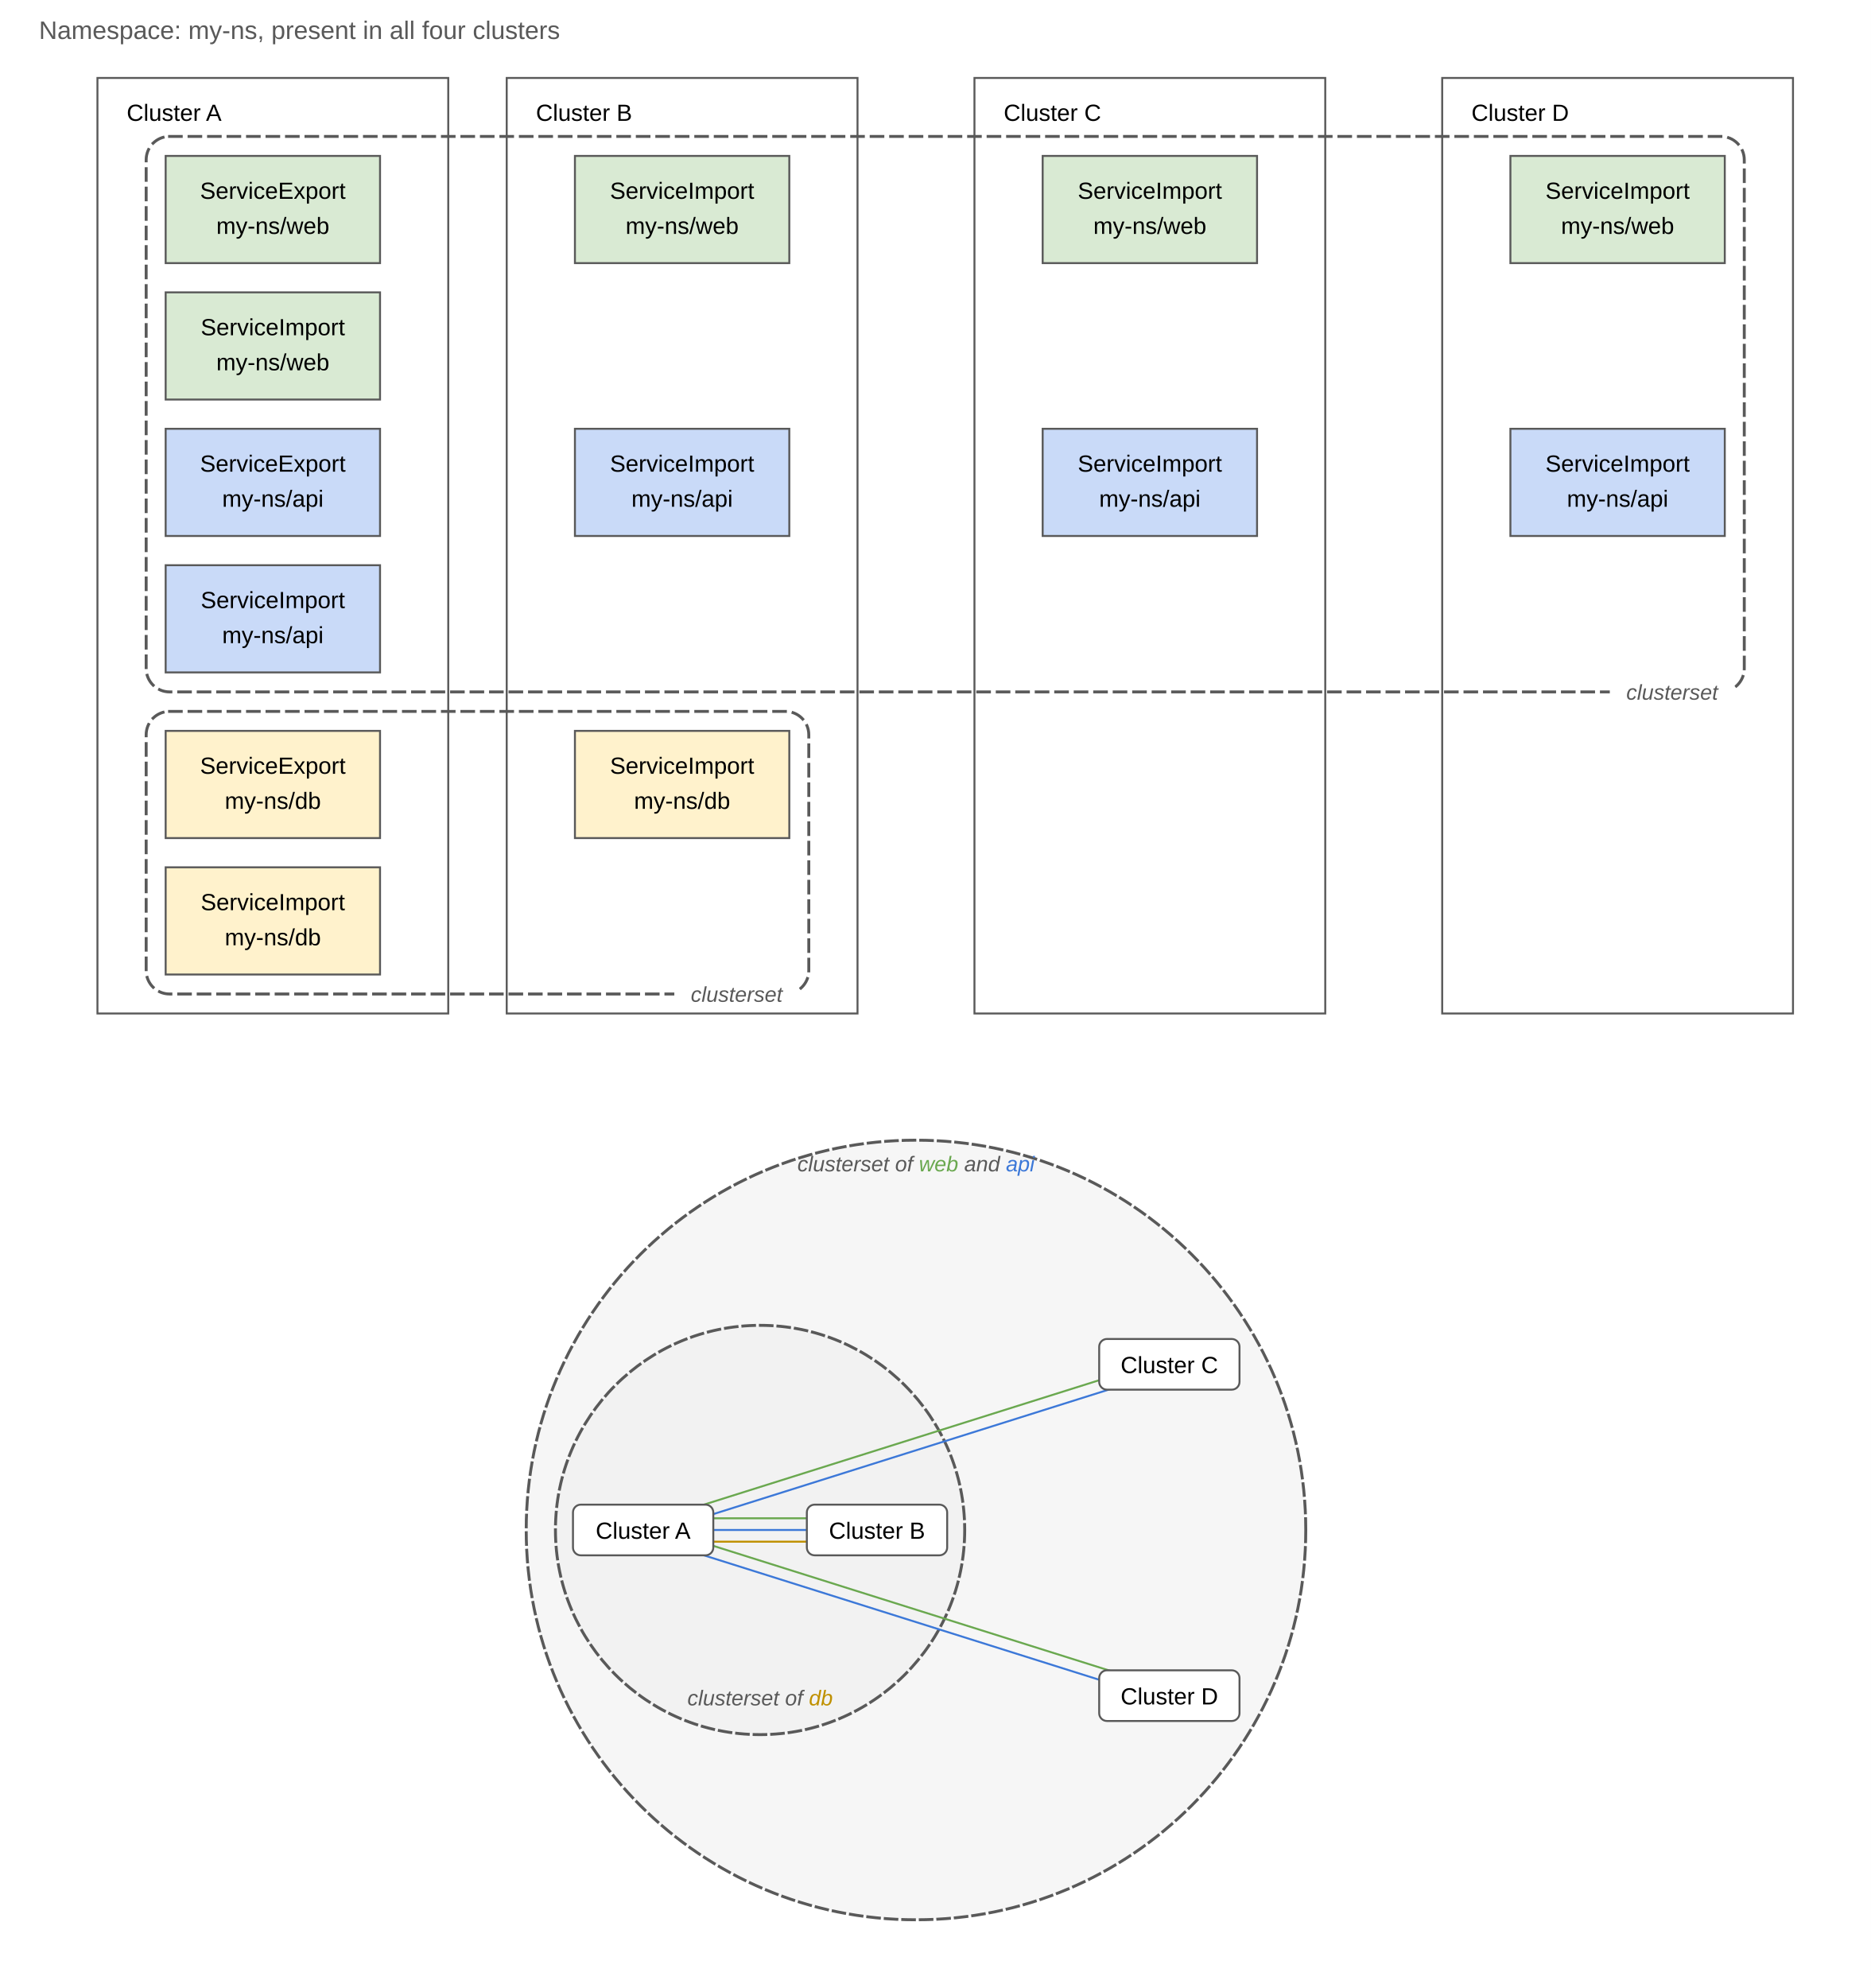
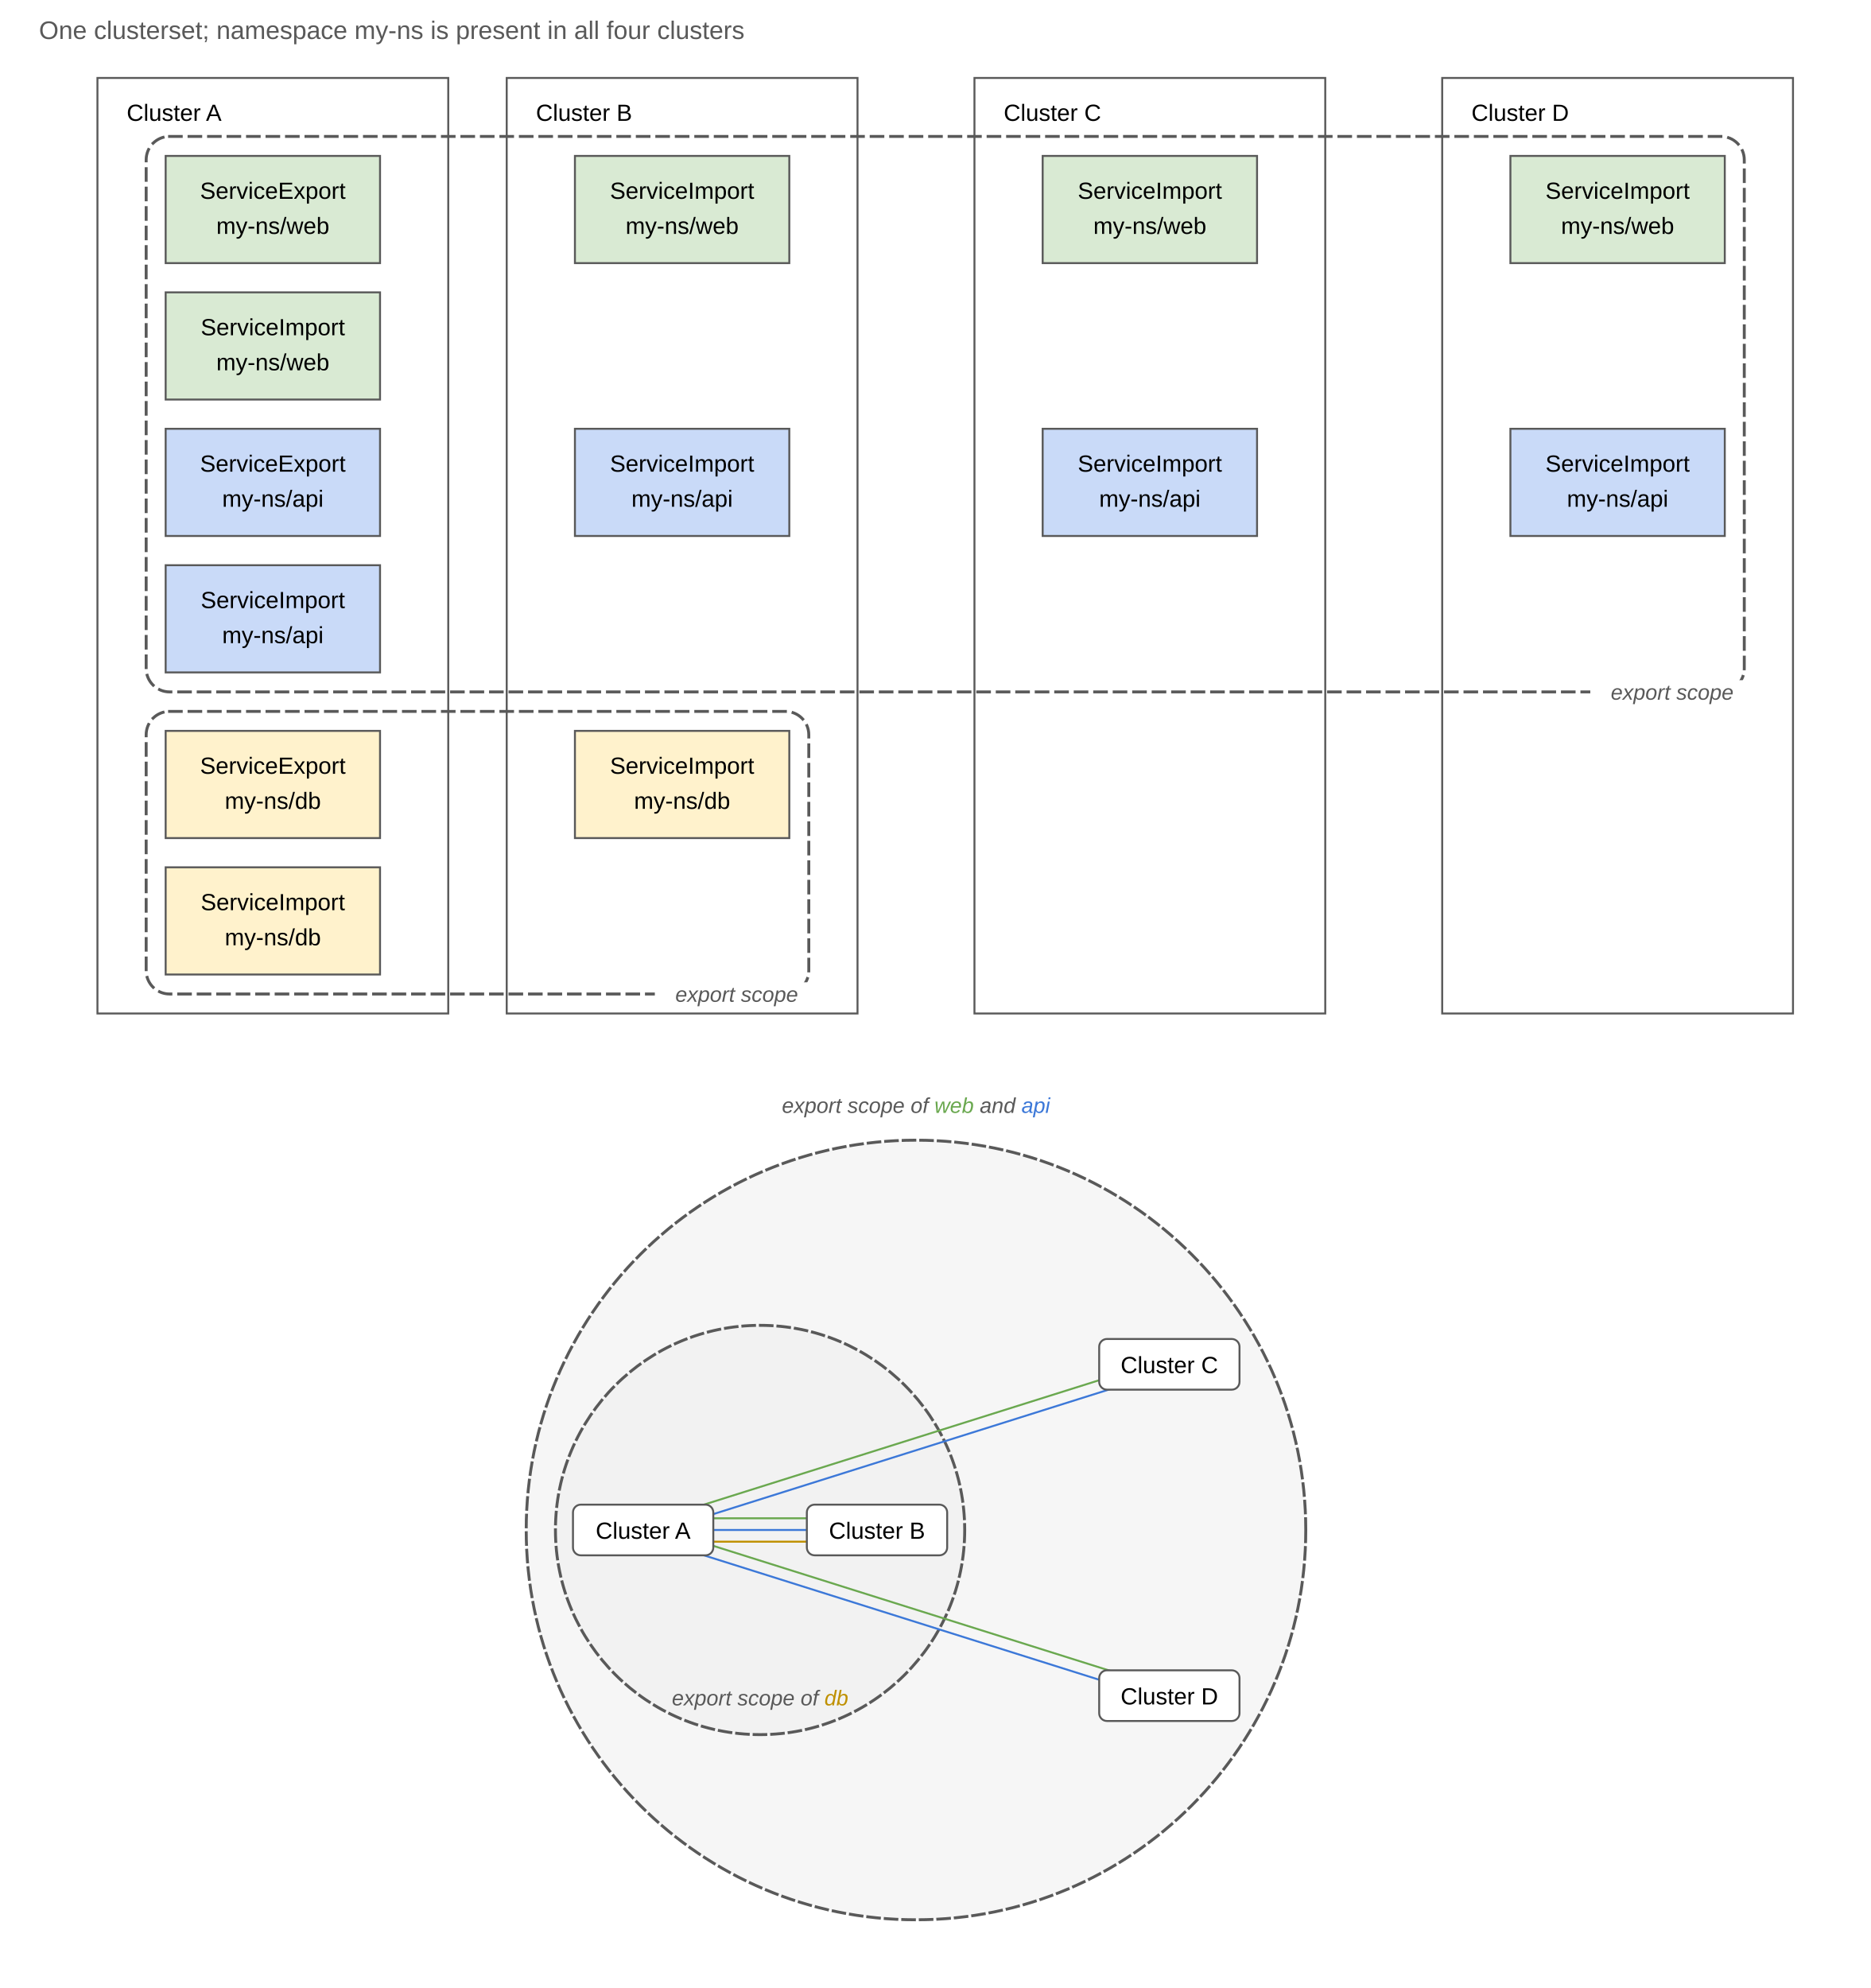
<svg xmlns="http://www.w3.org/2000/svg" version="1.1" viewBox="0 -20 960 1020" fill="none" stroke="none" stroke-linecap="square" stroke-miterlimit="10">
  <rect x="0" y="-20" width="960" height="1020" fill="#ffffff" />
-   <text x="20" y="0" font-family="Arial, sans-serif" font-size="13" fill="#595959">Namespace: my-ns, present in all four clusters</text>
+   <text x="20" y="0" font-family="Arial, sans-serif" font-size="13" fill="#595959">One clusterset; namespace my-ns is present in all four clusters</text>
  <rect x="50" y="20" width="180" height="480" fill="#ffffff" stroke="#595959" stroke-width="1" />
  <text x="65" y="42" font-family="Arial, sans-serif" font-size="12" fill="#000000">Cluster A</text>
  <rect x="85" y="60" width="110" height="55" fill="#d9ead3" stroke="#595959" stroke-width="1" />
  <text x="140" y="82" font-family="Arial, sans-serif" font-size="12" fill="#000000" text-anchor="middle">ServiceExport</text>
  <text x="140" y="100" font-family="Arial, sans-serif" font-size="12" fill="#000000" text-anchor="middle">my-ns/web</text>
  <rect x="85" y="130" width="110" height="55" fill="#d9ead3" stroke="#595959" stroke-width="1" />
  <text x="140" y="152" font-family="Arial, sans-serif" font-size="12" fill="#000000" text-anchor="middle">ServiceImport</text>
  <text x="140" y="170" font-family="Arial, sans-serif" font-size="12" fill="#000000" text-anchor="middle">my-ns/web</text>
  <rect x="85" y="200" width="110" height="55" fill="#c9daf8" stroke="#595959" stroke-width="1" />
  <text x="140" y="222" font-family="Arial, sans-serif" font-size="12" fill="#000000" text-anchor="middle">ServiceExport</text>
  <text x="140" y="240" font-family="Arial, sans-serif" font-size="12" fill="#000000" text-anchor="middle">my-ns/api</text>
  <rect x="85" y="270" width="110" height="55" fill="#c9daf8" stroke="#595959" stroke-width="1" />
  <text x="140" y="292" font-family="Arial, sans-serif" font-size="12" fill="#000000" text-anchor="middle">ServiceImport</text>
  <text x="140" y="310" font-family="Arial, sans-serif" font-size="12" fill="#000000" text-anchor="middle">my-ns/api</text>
  <rect x="85" y="355" width="110" height="55" fill="#fff2cc" stroke="#595959" stroke-width="1" />
  <text x="140" y="377" font-family="Arial, sans-serif" font-size="12" fill="#000000" text-anchor="middle">ServiceExport</text>
  <text x="140" y="395" font-family="Arial, sans-serif" font-size="12" fill="#000000" text-anchor="middle">my-ns/db</text>
  <rect x="85" y="425" width="110" height="55" fill="#fff2cc" stroke="#595959" stroke-width="1" />
  <text x="140" y="447" font-family="Arial, sans-serif" font-size="12" fill="#000000" text-anchor="middle">ServiceImport</text>
  <text x="140" y="465" font-family="Arial, sans-serif" font-size="12" fill="#000000" text-anchor="middle">my-ns/db</text>
  <rect x="260" y="20" width="180" height="480" fill="#ffffff" stroke="#595959" stroke-width="1" />
  <text x="275" y="42" font-family="Arial, sans-serif" font-size="12" fill="#000000">Cluster B</text>
  <rect x="295" y="60" width="110" height="55" fill="#d9ead3" stroke="#595959" stroke-width="1" />
  <text x="350" y="82" font-family="Arial, sans-serif" font-size="12" fill="#000000" text-anchor="middle">ServiceImport</text>
  <text x="350" y="100" font-family="Arial, sans-serif" font-size="12" fill="#000000" text-anchor="middle">my-ns/web</text>
  <rect x="295" y="200" width="110" height="55" fill="#c9daf8" stroke="#595959" stroke-width="1" />
  <text x="350" y="222" font-family="Arial, sans-serif" font-size="12" fill="#000000" text-anchor="middle">ServiceImport</text>
  <text x="350" y="240" font-family="Arial, sans-serif" font-size="12" fill="#000000" text-anchor="middle">my-ns/api</text>
  <rect x="295" y="355" width="110" height="55" fill="#fff2cc" stroke="#595959" stroke-width="1" />
  <text x="350" y="377" font-family="Arial, sans-serif" font-size="12" fill="#000000" text-anchor="middle">ServiceImport</text>
  <text x="350" y="395" font-family="Arial, sans-serif" font-size="12" fill="#000000" text-anchor="middle">my-ns/db</text>
  <rect x="500" y="20" width="180" height="480" fill="#ffffff" stroke="#595959" stroke-width="1" />
  <text x="515" y="42" font-family="Arial, sans-serif" font-size="12" fill="#000000">Cluster C</text>
  <rect x="535" y="60" width="110" height="55" fill="#d9ead3" stroke="#595959" stroke-width="1" />
  <text x="590" y="82" font-family="Arial, sans-serif" font-size="12" fill="#000000" text-anchor="middle">ServiceImport</text>
  <text x="590" y="100" font-family="Arial, sans-serif" font-size="12" fill="#000000" text-anchor="middle">my-ns/web</text>
  <rect x="535" y="200" width="110" height="55" fill="#c9daf8" stroke="#595959" stroke-width="1" />
  <text x="590" y="222" font-family="Arial, sans-serif" font-size="12" fill="#000000" text-anchor="middle">ServiceImport</text>
  <text x="590" y="240" font-family="Arial, sans-serif" font-size="12" fill="#000000" text-anchor="middle">my-ns/api</text>
  <rect x="740" y="20" width="180" height="480" fill="#ffffff" stroke="#595959" stroke-width="1" />
  <text x="755" y="42" font-family="Arial, sans-serif" font-size="12" fill="#000000">Cluster D</text>
  <rect x="775" y="60" width="110" height="55" fill="#d9ead3" stroke="#595959" stroke-width="1" />
  <text x="830" y="82" font-family="Arial, sans-serif" font-size="12" fill="#000000" text-anchor="middle">ServiceImport</text>
  <text x="830" y="100" font-family="Arial, sans-serif" font-size="12" fill="#000000" text-anchor="middle">my-ns/web</text>
  <rect x="775" y="200" width="110" height="55" fill="#c9daf8" stroke="#595959" stroke-width="1" />
  <text x="830" y="222" font-family="Arial, sans-serif" font-size="12" fill="#000000" text-anchor="middle">ServiceImport</text>
  <text x="830" y="240" font-family="Arial, sans-serif" font-size="12" fill="#000000" text-anchor="middle">my-ns/api</text>
  <rect x="75" y="50" width="820" height="285" rx="12" fill="none" stroke="#595959" stroke-width="1.5" stroke-dasharray="6,4" />
  <rect x="75" y="345" width="340" height="145" rx="12" fill="none" stroke="#595959" stroke-width="1.5" stroke-dasharray="6,4" />
-   <rect x="826" y="329" width="64" height="13" fill="#ffffff" />
-   <text x="858" y="339" font-family="Arial, sans-serif" font-size="11" font-style="italic" fill="#595959" text-anchor="middle">clusterset</text>
-   <rect x="346" y="484" width="64" height="13" fill="#ffffff" />
-   <text x="378" y="494" font-family="Arial, sans-serif" font-size="11" font-style="italic" fill="#595959" text-anchor="middle">clusterset</text>
+   <rect x="816" y="329" width="84" height="13" fill="#ffffff" />
+   <text x="858" y="339" font-family="Arial, sans-serif" font-size="11" font-style="italic" fill="#595959" text-anchor="middle">export scope</text>
+   <rect x="336" y="484" width="84" height="13" fill="#ffffff" />
+   <text x="378" y="494" font-family="Arial, sans-serif" font-size="11" font-style="italic" fill="#595959" text-anchor="middle">export scope</text>
  <circle cx="470" cy="765" r="200" fill="#eeeeee" fill-opacity="0.5" stroke="#595959" stroke-width="1.5" stroke-dasharray="6.0,3.0" />
  <circle cx="390" cy="765" r="105" fill="#eeeeee" fill-opacity="0.5" stroke="#595959" stroke-width="1.5" stroke-dasharray="6.0,3.0" />
-   <text x="470" y="581" font-family="Arial, sans-serif" font-size="11" font-style="italic" fill="#595959" text-anchor="middle">clusterset of <tspan fill="#6aa84f">web</tspan> and <tspan fill="#3c78d8">api</tspan>
+   <text x="470" y="551" font-family="Arial, sans-serif" font-size="11" font-style="italic" fill="#595959" text-anchor="middle">export scope of <tspan fill="#6aa84f">web</tspan> and <tspan fill="#3c78d8">api</tspan>
  </text>
-   <text x="390" y="855" font-family="Arial, sans-serif" font-size="11" font-style="italic" fill="#595959" text-anchor="middle">clusterset of <tspan fill="#bf9000">db</tspan>
+   <text x="390" y="855" font-family="Arial, sans-serif" font-size="11" font-style="italic" fill="#595959" text-anchor="middle">export scope of <tspan fill="#bf9000">db</tspan>
  </text>
  <line x1="330.0" y1="759.0" x2="450.0" y2="759.0" stroke="#6aa84f" stroke-width="1" />
  <line x1="330.0" y1="765.0" x2="450.0" y2="765.0" stroke="#3c78d8" stroke-width="1" />
  <line x1="330.0" y1="771.0" x2="450.0" y2="771.0" stroke="#bf9000" stroke-width="1" />
  <line x1="329.1" y1="762.1" x2="599.1" y2="677.1" stroke="#6aa84f" stroke-width="1" />
  <line x1="330.9" y1="767.9" x2="600.9" y2="682.9" stroke="#3c78d8" stroke-width="1" />
  <line x1="330.9" y1="762.1" x2="600.9" y2="847.1" stroke="#6aa84f" stroke-width="1" />
  <line x1="329.1" y1="767.9" x2="599.1" y2="852.9" stroke="#3c78d8" stroke-width="1" />
  <rect x="294" y="752" width="72" height="26" rx="4" fill="#ffffff" stroke="#595959" stroke-width="1" />
  <text x="330" y="769.5" font-family="Arial, sans-serif" font-size="12" fill="#000000" text-anchor="middle">Cluster A</text>
  <rect x="414" y="752" width="72" height="26" rx="4" fill="#ffffff" stroke="#595959" stroke-width="1" />
  <text x="450" y="769.5" font-family="Arial, sans-serif" font-size="12" fill="#000000" text-anchor="middle">Cluster B</text>
  <rect x="564" y="667" width="72" height="26" rx="4" fill="#ffffff" stroke="#595959" stroke-width="1" />
  <text x="600" y="684.5" font-family="Arial, sans-serif" font-size="12" fill="#000000" text-anchor="middle">Cluster C</text>
  <rect x="564" y="837" width="72" height="26" rx="4" fill="#ffffff" stroke="#595959" stroke-width="1" />
  <text x="600" y="854.5" font-family="Arial, sans-serif" font-size="12" fill="#000000" text-anchor="middle">Cluster D</text>
</svg>
